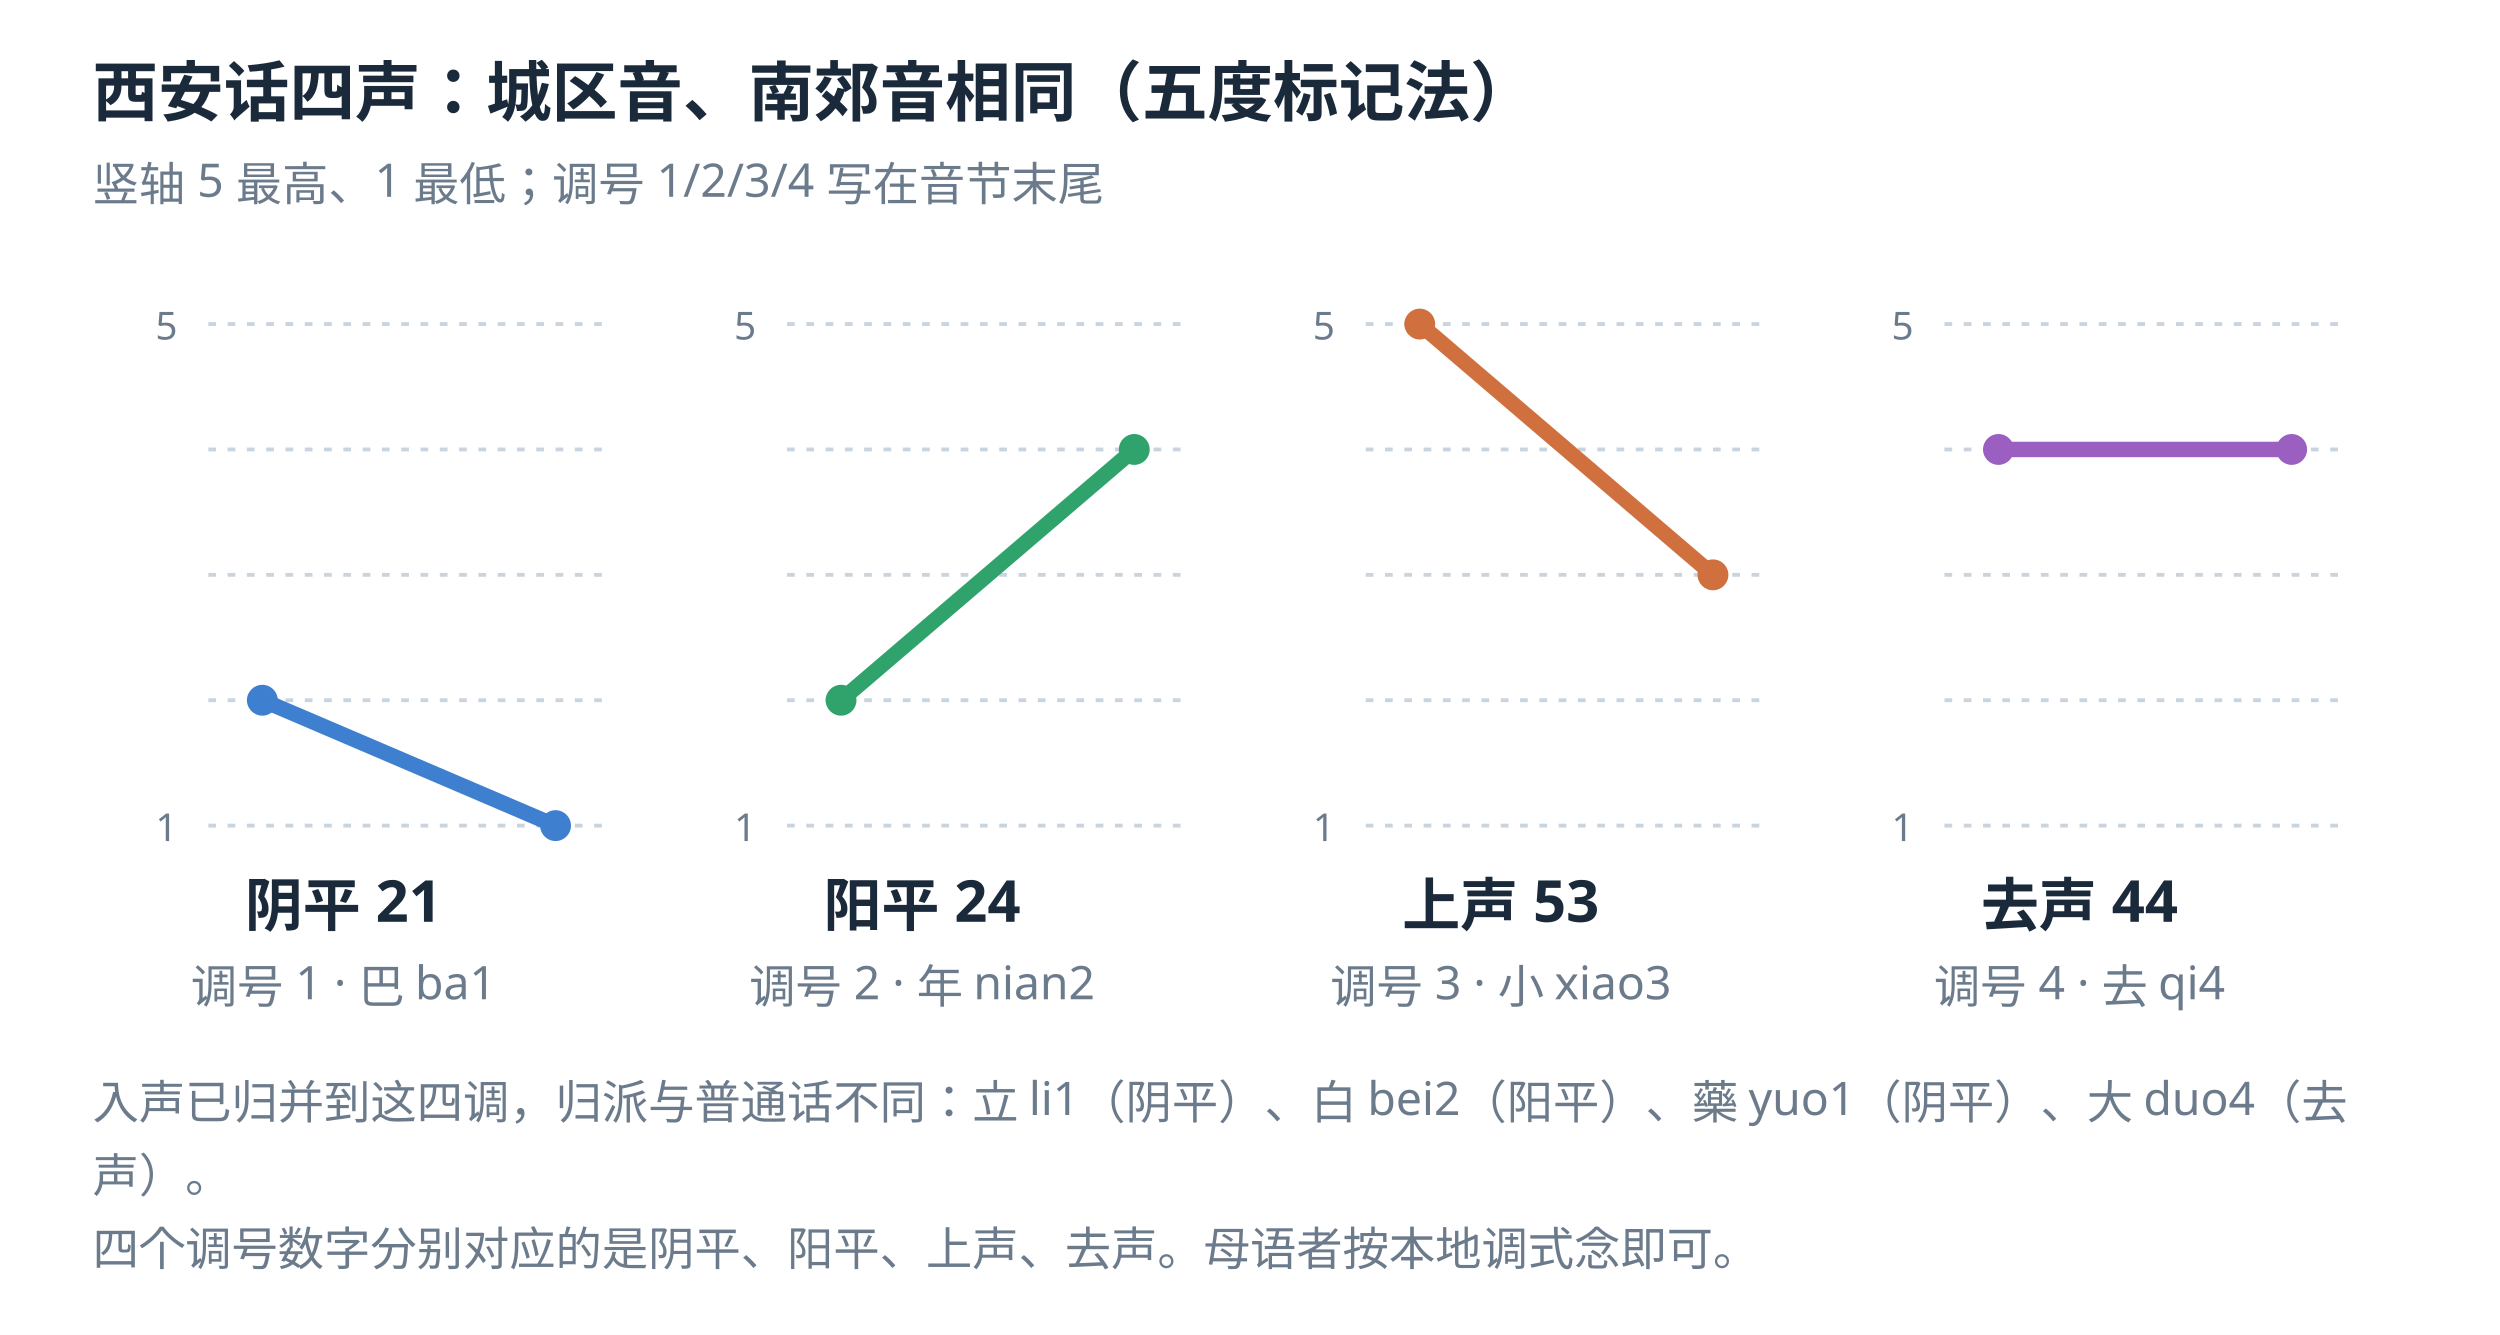
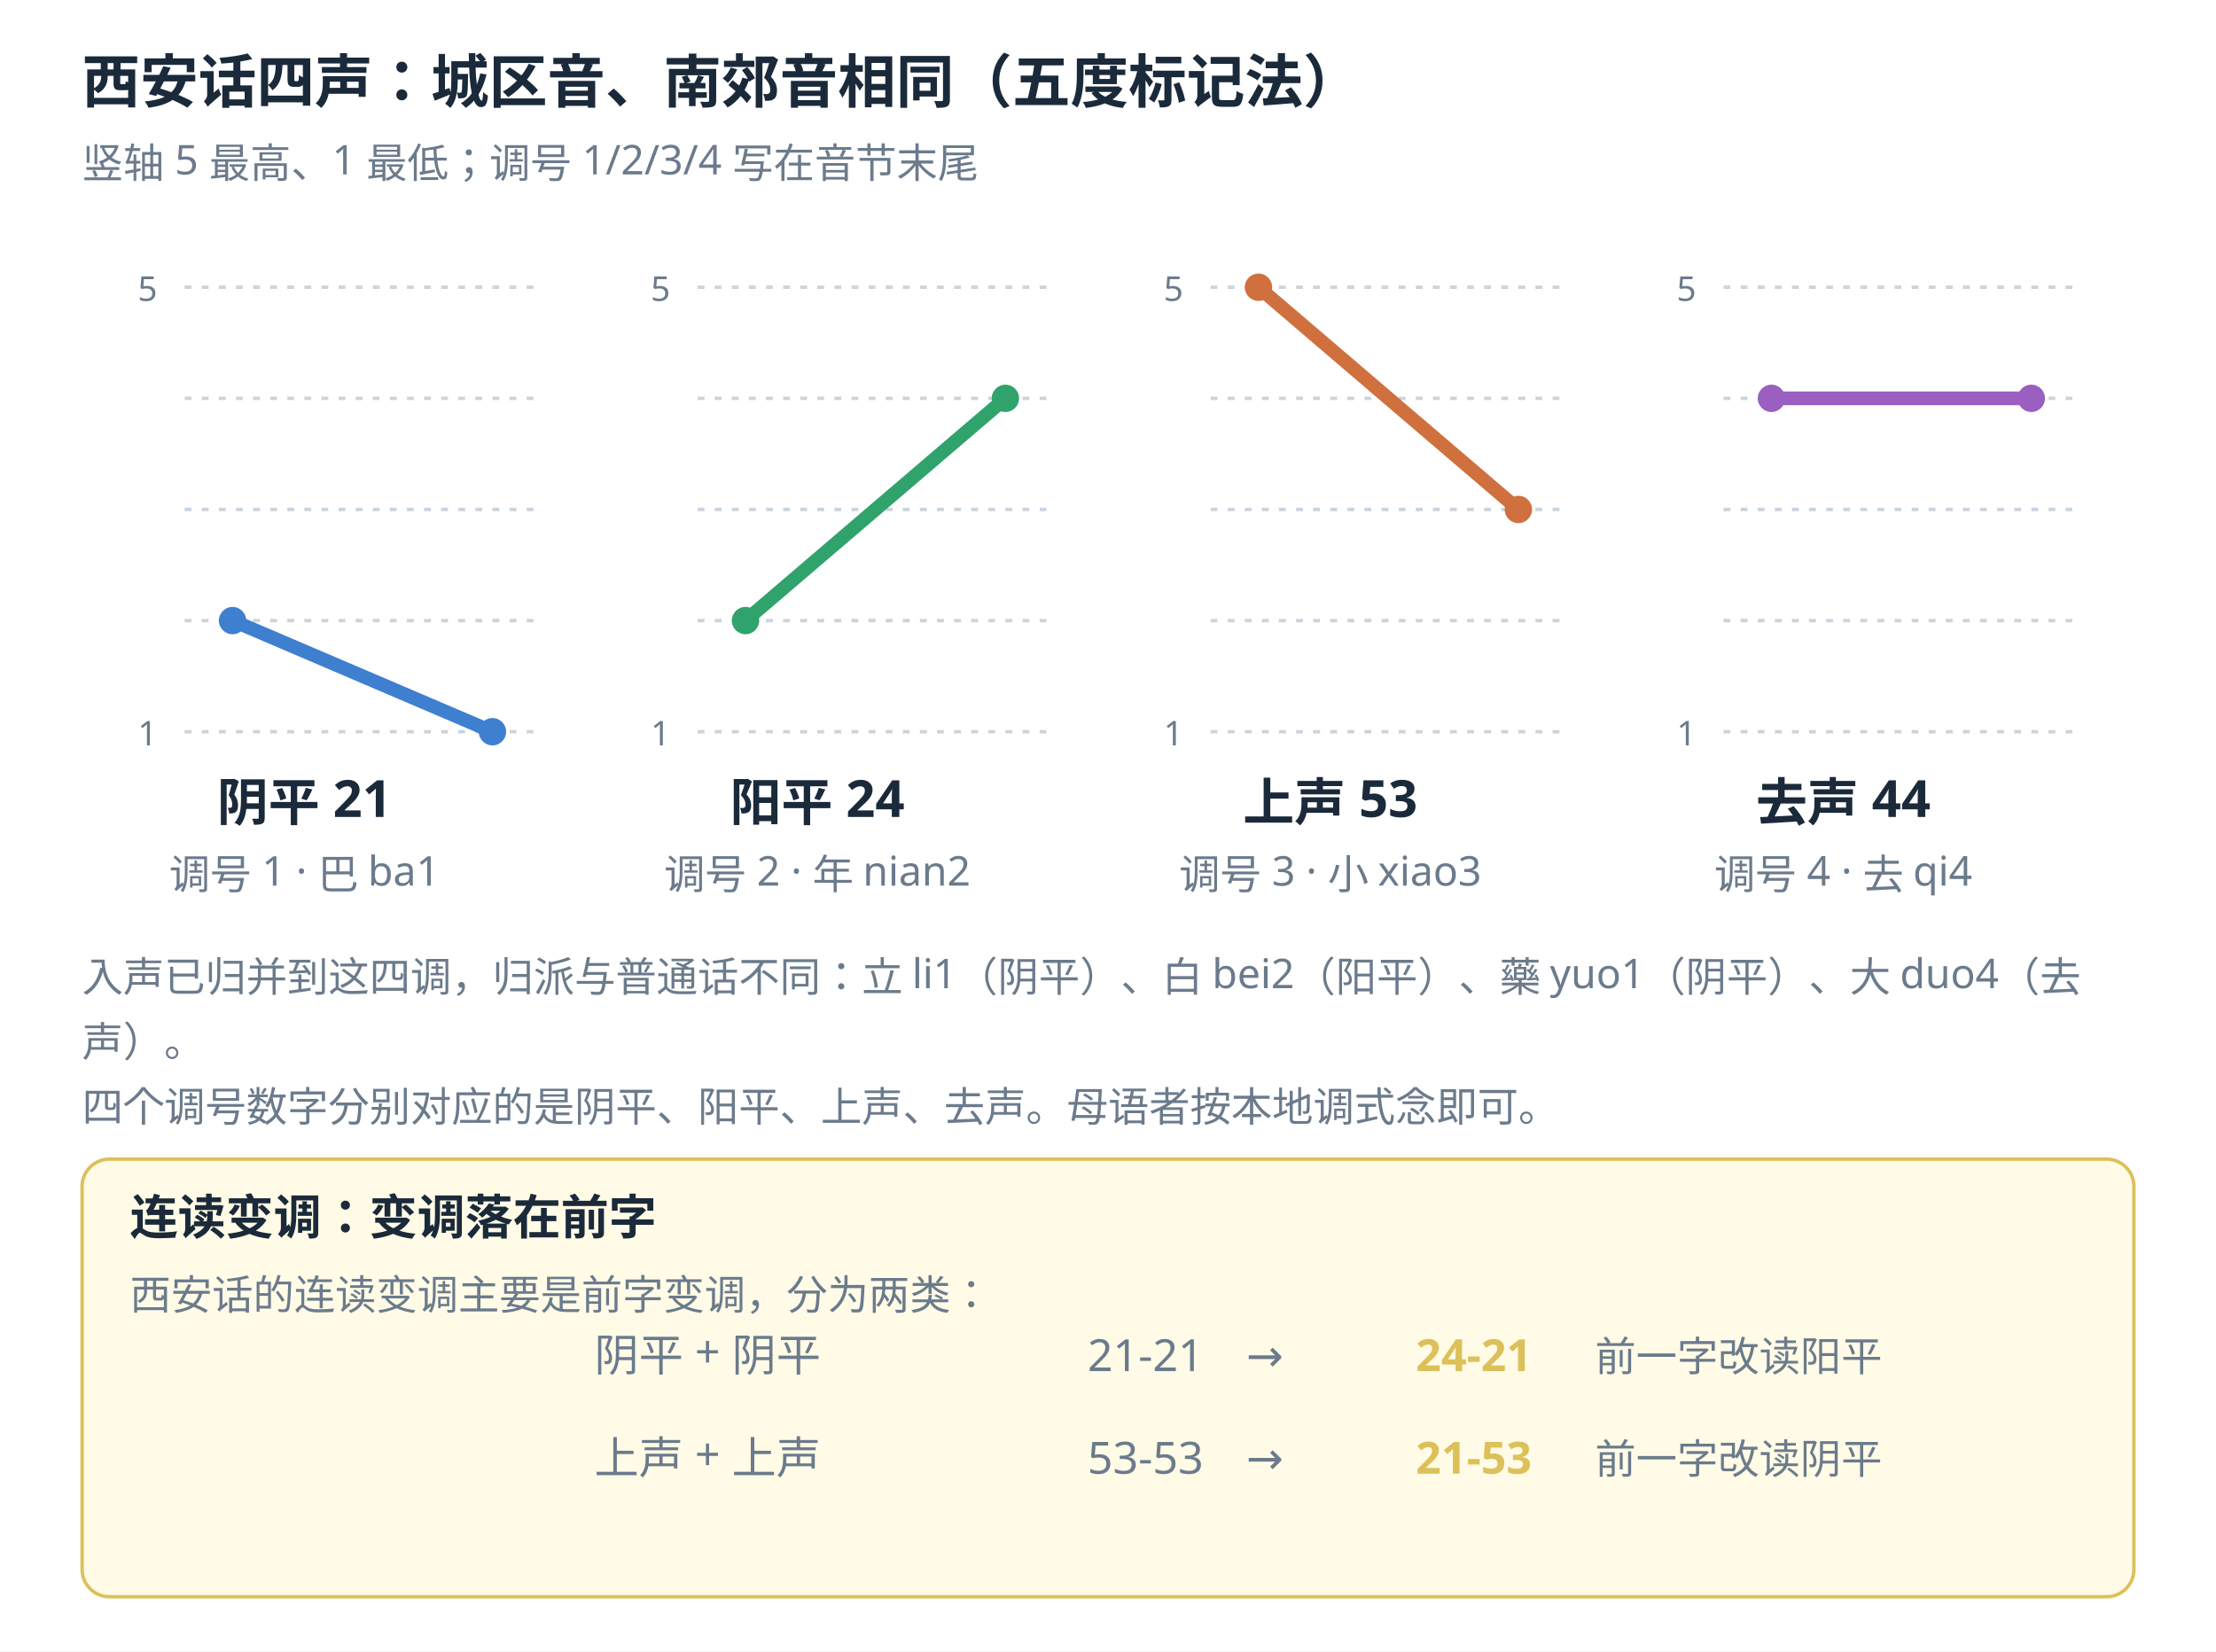
- <svg xmlns="http://www.w3.org/2000/svg" width="648" height="346" viewBox="0 0 648 346" font-family="'Noto Sans SC','PingFang SC','Microsoft YaHei','Hiragino Sans GB',sans-serif">
-   <rect width="648" height="346" fill="#ffffff" />
+ <svg xmlns="http://www.w3.org/2000/svg" width="648" height="483" viewBox="0 0 648 483" font-family="'Noto Sans SC','PingFang SC','Microsoft YaHei','Hiragino Sans GB',sans-serif">
+   <rect width="648" height="483" fill="#ffffff" />
  <text x="24" y="30" font-size="17" fill="#1b2a3a" font-weight="bold" text-anchor="start">西安话四声：城区音、南郊音相同（五度标记法）</text>
  <text x="24" y="52" font-size="12" fill="#6b7b8c" font-weight="normal" text-anchor="start">竖轴 5 最高、1 最低；调号 1/2/3/4 写在音节末尾</text>
  <line x1="54" y1="214" x2="158" y2="214" stroke="#c9d4de" stroke-dasharray="2 3" />
  <line x1="54" y1="181.5" x2="158" y2="181.5" stroke="#c9d4de" stroke-dasharray="2 3" />
  <line x1="54" y1="149" x2="158" y2="149" stroke="#c9d4de" stroke-dasharray="2 3" />
  <line x1="54" y1="116.5" x2="158" y2="116.5" stroke="#c9d4de" stroke-dasharray="2 3" />
  <line x1="54" y1="84" x2="158" y2="84" stroke="#c9d4de" stroke-dasharray="2 3" />
  <text x="46" y="88" font-size="10" fill="#6b7b8c" font-weight="normal" text-anchor="end">5</text>
  <text x="46" y="218" font-size="10" fill="#6b7b8c" font-weight="normal" text-anchor="end">1</text>
  <line x1="68" y1="181.5" x2="144" y2="214" stroke="#3f7fd0" stroke-width="4" stroke-linecap="round" />
  <circle cx="68" cy="181.5" r="4" fill="#3f7fd0" />
  <circle cx="144" cy="214" r="4" fill="#3f7fd0" />
  <text x="89" y="240" font-size="15" fill="#1b2a3a" font-weight="bold" text-anchor="middle">阴平 21</text>
  <text x="89" y="260" font-size="12" fill="#6b7b8c" font-weight="normal" text-anchor="middle">调号 1 · 巴 ba1</text>
  <line x1="204" y1="214" x2="308" y2="214" stroke="#c9d4de" stroke-dasharray="2 3" />
  <line x1="204" y1="181.5" x2="308" y2="181.5" stroke="#c9d4de" stroke-dasharray="2 3" />
  <line x1="204" y1="149" x2="308" y2="149" stroke="#c9d4de" stroke-dasharray="2 3" />
  <line x1="204" y1="116.5" x2="308" y2="116.5" stroke="#c9d4de" stroke-dasharray="2 3" />
  <line x1="204" y1="84" x2="308" y2="84" stroke="#c9d4de" stroke-dasharray="2 3" />
  <text x="196" y="88" font-size="10" fill="#6b7b8c" font-weight="normal" text-anchor="end">5</text>
  <text x="196" y="218" font-size="10" fill="#6b7b8c" font-weight="normal" text-anchor="end">1</text>
  <line x1="218" y1="181.5" x2="294" y2="116.5" stroke="#2fa36b" stroke-width="4" stroke-linecap="round" />
  <circle cx="218" cy="181.5" r="4" fill="#2fa36b" />
  <circle cx="294" cy="116.5" r="4" fill="#2fa36b" />
  <text x="239" y="240" font-size="15" fill="#1b2a3a" font-weight="bold" text-anchor="middle">阳平 24</text>
  <text x="239" y="260" font-size="12" fill="#6b7b8c" font-weight="normal" text-anchor="middle">调号 2 · 年 nian2</text>
  <line x1="354" y1="214" x2="458" y2="214" stroke="#c9d4de" stroke-dasharray="2 3" />
  <line x1="354" y1="181.5" x2="458" y2="181.5" stroke="#c9d4de" stroke-dasharray="2 3" />
  <line x1="354" y1="149" x2="458" y2="149" stroke="#c9d4de" stroke-dasharray="2 3" />
  <line x1="354" y1="116.5" x2="458" y2="116.5" stroke="#c9d4de" stroke-dasharray="2 3" />
  <line x1="354" y1="84" x2="458" y2="84" stroke="#c9d4de" stroke-dasharray="2 3" />
  <text x="346" y="88" font-size="10" fill="#6b7b8c" font-weight="normal" text-anchor="end">5</text>
  <text x="346" y="218" font-size="10" fill="#6b7b8c" font-weight="normal" text-anchor="end">1</text>
  <line x1="368" y1="84" x2="444" y2="149" stroke="#d0703f" stroke-width="4" stroke-linecap="round" />
  <circle cx="368" cy="84" r="4" fill="#d0703f" />
  <circle cx="444" cy="149" r="4" fill="#d0703f" />
  <text x="389" y="240" font-size="15" fill="#1b2a3a" font-weight="bold" text-anchor="middle">上声 53</text>
  <text x="389" y="260" font-size="12" fill="#6b7b8c" font-weight="normal" text-anchor="middle">调号 3 · 小 xiao3</text>
  <line x1="504" y1="214" x2="608" y2="214" stroke="#c9d4de" stroke-dasharray="2 3" />
  <line x1="504" y1="181.5" x2="608" y2="181.5" stroke="#c9d4de" stroke-dasharray="2 3" />
  <line x1="504" y1="149" x2="608" y2="149" stroke="#c9d4de" stroke-dasharray="2 3" />
  <line x1="504" y1="116.5" x2="608" y2="116.5" stroke="#c9d4de" stroke-dasharray="2 3" />
  <line x1="504" y1="84" x2="608" y2="84" stroke="#c9d4de" stroke-dasharray="2 3" />
  <text x="496" y="88" font-size="10" fill="#6b7b8c" font-weight="normal" text-anchor="end">5</text>
  <text x="496" y="218" font-size="10" fill="#6b7b8c" font-weight="normal" text-anchor="end">1</text>
  <line x1="518" y1="116.5" x2="594" y2="116.5" stroke="#9a5fc0" stroke-width="4" stroke-linecap="round" />
  <circle cx="518" cy="116.5" r="4" fill="#9a5fc0" />
  <circle cx="594" cy="116.5" r="4" fill="#9a5fc0" />
  <text x="539" y="240" font-size="15" fill="#1b2a3a" font-weight="bold" text-anchor="middle">去声 44</text>
  <text x="539" y="260" font-size="12" fill="#6b7b8c" font-weight="normal" text-anchor="middle">调号 4 · 去 qi4</text>
  <text x="24" y="290" font-size="12" fill="#6b7b8c" font-weight="normal" text-anchor="start">入声已归并到这四调，归派与普通话不同：立 li1（阴平）、白 bei2（阳平）、藥 yuo1（阴平）、大 duo4（去</text>
  <text x="24" y="309" font-size="12" fill="#6b7b8c" font-weight="normal" text-anchor="start">声）。</text>
  <text x="24" y="328" font-size="12" fill="#6b7b8c" font-weight="normal" text-anchor="start">四个调号数字分别对应的是阴平、阳平、上声、去声。母语者按本地调式念即可。</text>
+   <rect x="24" y="339" width="600" height="128" rx="8" fill="#fffbe6" stroke="#dcc05a" />
+   <text x="38" y="361" font-size="14" fill="#1b2a3a" font-weight="bold" text-anchor="start">连读变调：变调落在前字</text>
+   <text x="38" y="383" font-size="12" fill="#6b7b8c" font-weight="normal" text-anchor="start">西安话的连读变调主要是前字变调，分为两类：</text>
+   <text x="240" y="401" font-size="13" fill="#6b7b8c" font-weight="normal" text-anchor="end">阴平 + 阴平</text>
+   <text x="318" y="401" font-size="13" fill="#6b7b8c" font-weight="normal" text-anchor="start">21-21</text>
+   <text x="364.4" y="401" font-size="13" fill="#6b7b8c" font-weight="normal" text-anchor="start">→</text>
+   <text x="414" y="401" font-size="13" fill="#dcc05a" font-weight="bold" text-anchor="start">24-21</text>
+   <text x="466.4" y="401" font-size="12" fill="#6b7b8c" font-weight="normal" text-anchor="start">前一字改读阳平</text>
+   <text x="240" y="431" font-size="13" fill="#6b7b8c" font-weight="normal" text-anchor="end">上声 + 上声</text>
+   <text x="318" y="431" font-size="13" fill="#6b7b8c" font-weight="normal" text-anchor="start">53-53</text>
+   <text x="364.4" y="431" font-size="13" fill="#6b7b8c" font-weight="normal" text-anchor="start">→</text>
+   <text x="414" y="431" font-size="13" fill="#dcc05a" font-weight="bold" text-anchor="start">21-53</text>
+   <text x="466.4" y="431" font-size="12" fill="#6b7b8c" font-weight="normal" text-anchor="start">前一字改读阴平</text>
</svg>
